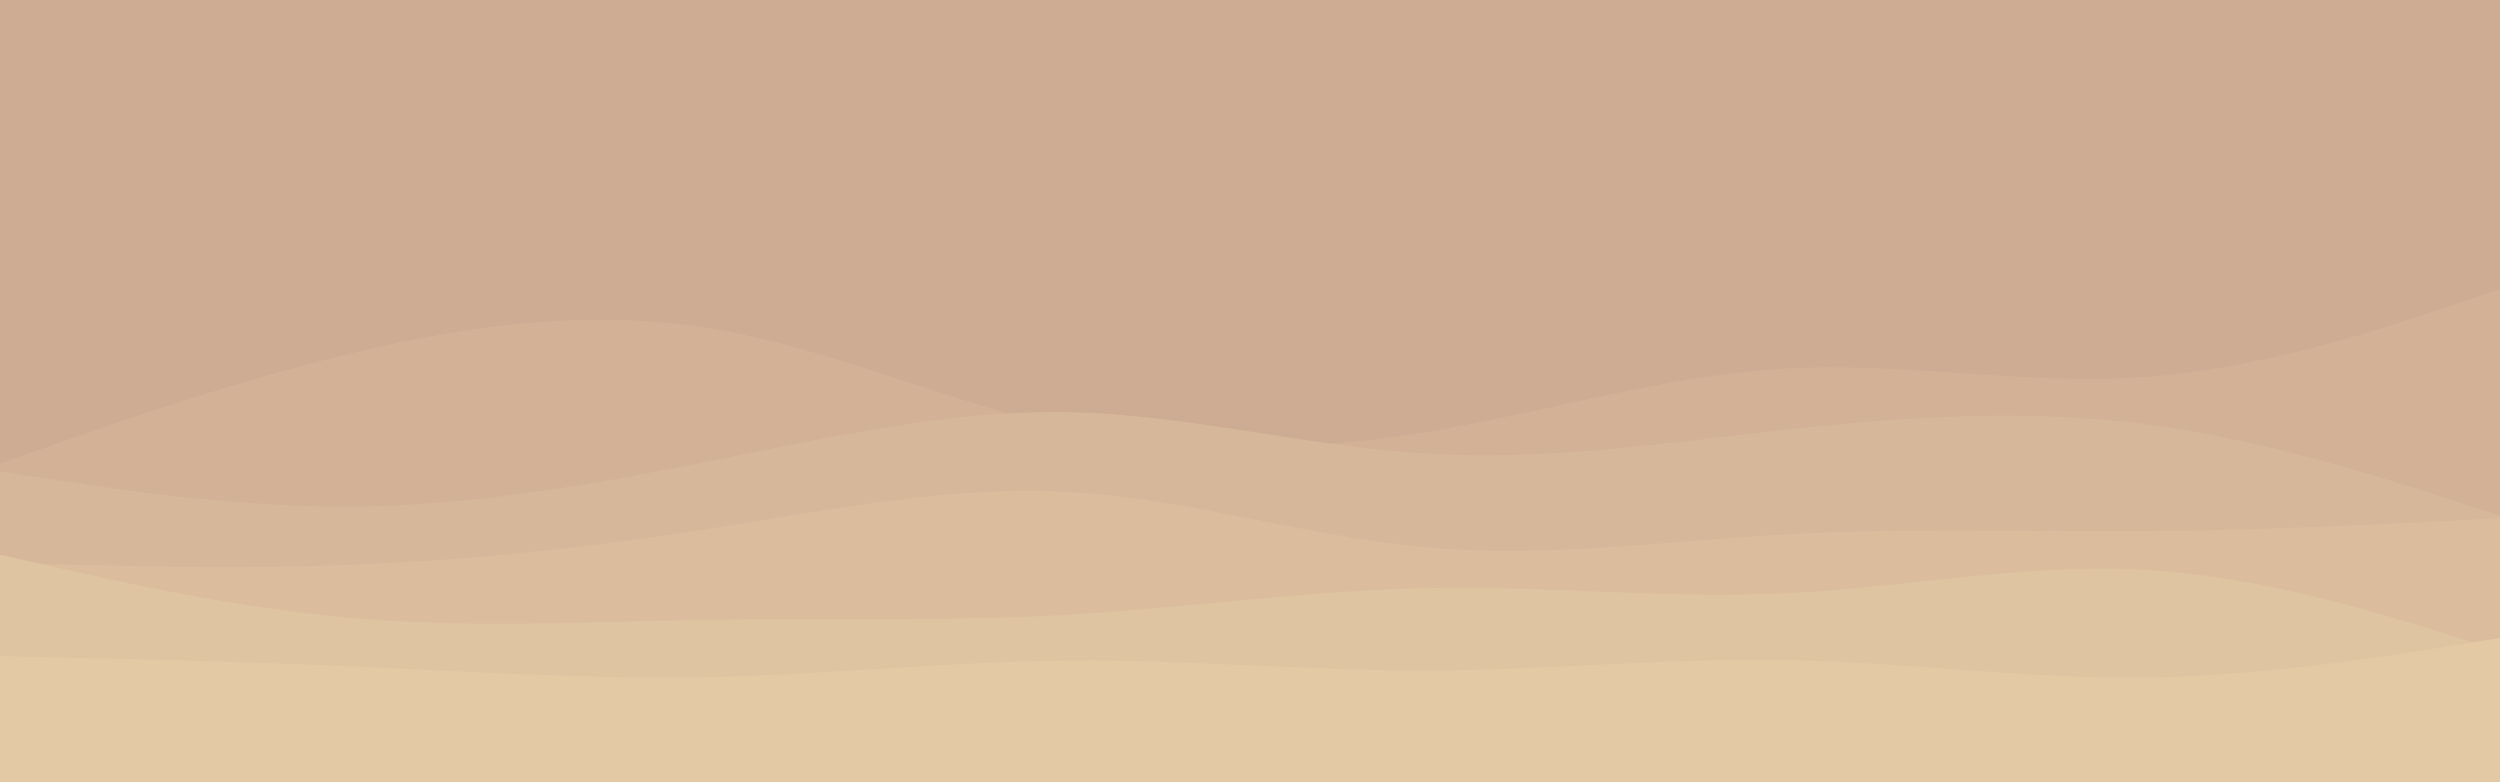
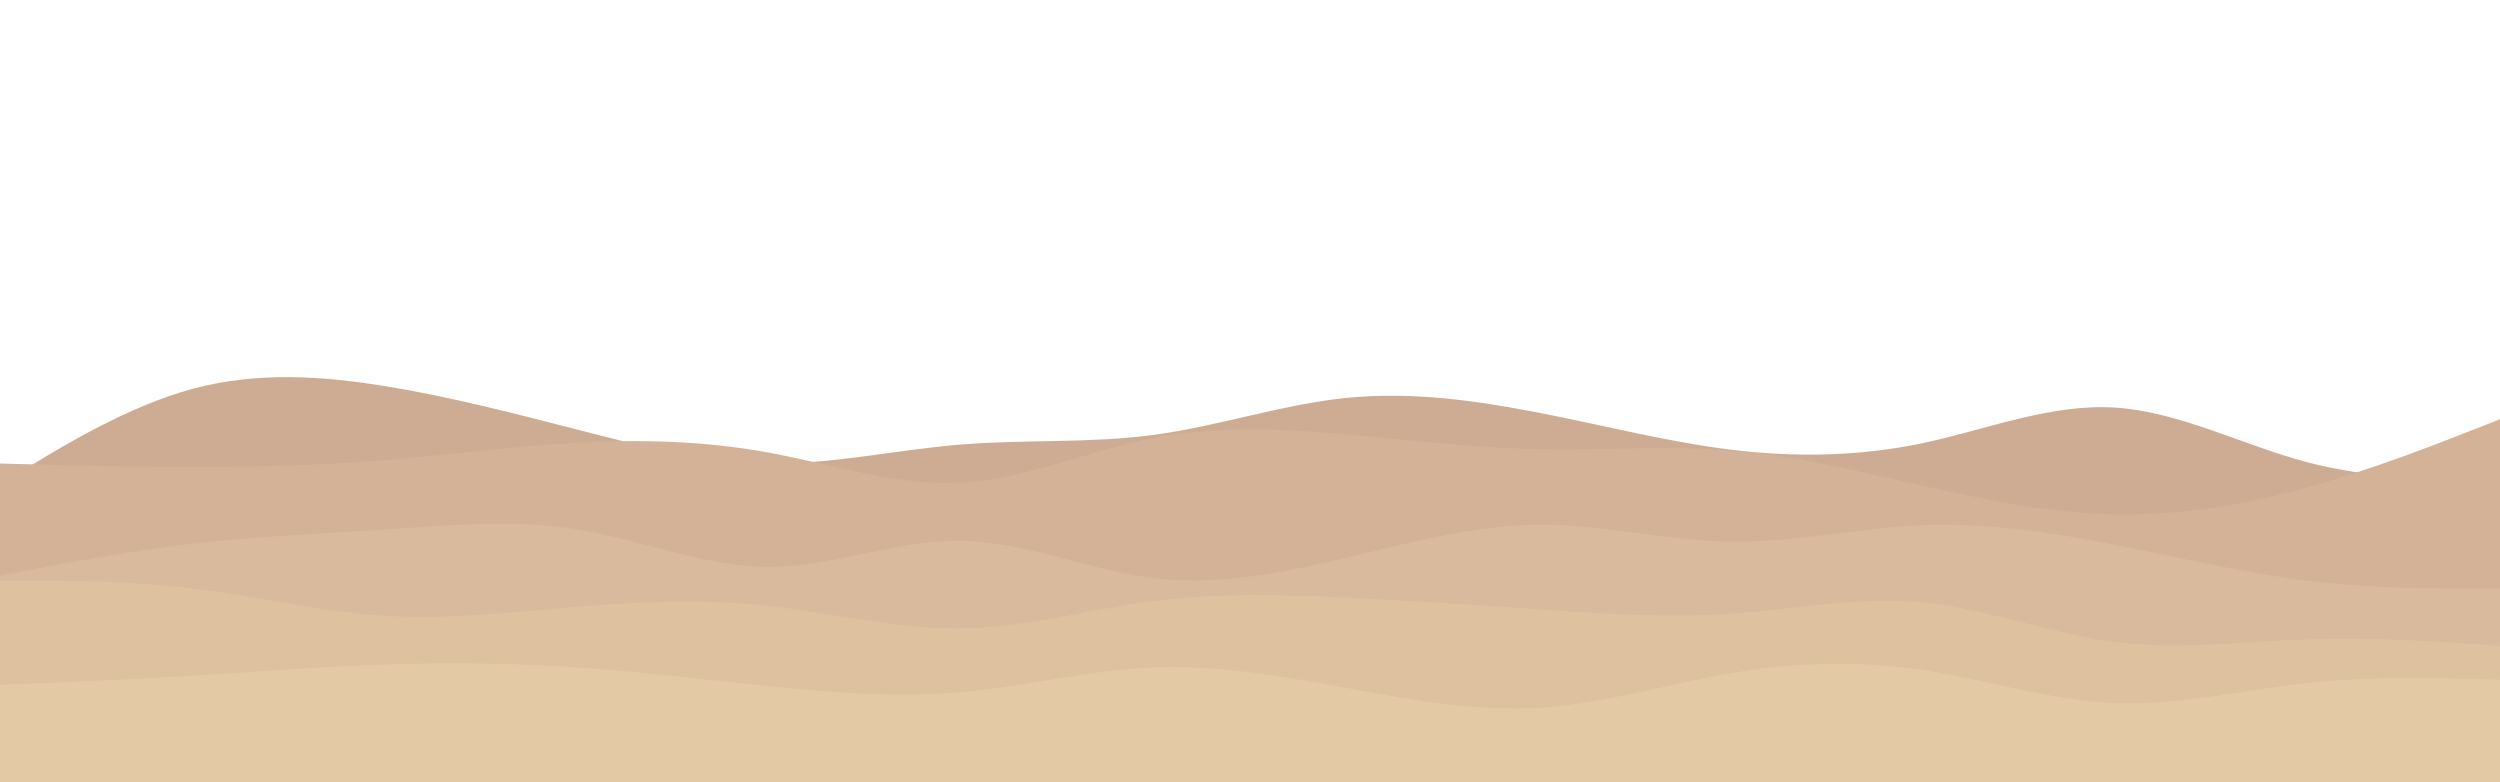
<svg xmlns="http://www.w3.org/2000/svg" id="visual" viewBox="0 0 960 300" width="960" height="300" version="1.1">
-   <rect x="0" y="0" width="960" height="300" fill="#ceab93" />
-   <path d="M0 139L22.8 138.2C45.7 137.3 91.3 135.7 137 125.3C182.7 115 228.3 96 274 89.2C319.7 82.3 365.3 87.7 411.2 97.2C457 106.7 503 120.3 548.8 123.8C594.7 127.3 640.3 120.7 686 123.2C731.7 125.7 777.3 137.3 823 135C868.7 132.7 914.3 116.3 937.2 108.2L960 100L960 301L937.2 301C914.3 301 868.7 301 823 301C777.3 301 731.7 301 686 301C640.3 301 594.7 301 548.8 301C503 301 457 301 411.2 301C365.3 301 319.7 301 274 301C228.3 301 182.7 301 137 301C91.3 301 45.7 301 22.8 301L0 301Z" fill="#ceab93" />
-   <path d="M0 178L22.8 170C45.7 162 91.3 146 137 135.2C182.7 124.3 228.3 118.7 274 126.3C319.7 134 365.3 155 411.2 164.8C457 174.7 503 173.3 548.8 165.7C594.7 158 640.3 144 686 141.5C731.7 139 777.3 148 823 144.8C868.7 141.7 914.3 126.3 937.2 118.7L960 111L960 301L937.2 301C914.3 301 868.7 301 823 301C777.3 301 731.7 301 686 301C640.3 301 594.7 301 548.8 301C503 301 457 301 411.2 301C365.3 301 319.7 301 274 301C228.3 301 182.7 301 137 301C91.3 301 45.7 301 22.8 301L0 301Z" fill="#d3b197" />
-   <path d="M0 181L22.8 184.5C45.7 188 91.3 195 137 194.5C182.7 194 228.3 186 274 176.8C319.7 167.7 365.3 157.3 411.2 158.3C457 159.3 503 171.7 548.8 174.3C594.7 177 640.3 170 686 165C731.7 160 777.3 157 823 162.8C868.7 168.7 914.3 183.3 937.2 190.7L960 198L960 301L937.2 301C914.3 301 868.7 301 823 301C777.3 301 731.7 301 686 301C640.3 301 594.7 301 548.8 301C503 301 457 301 411.2 301C365.3 301 319.7 301 274 301C228.3 301 182.7 301 137 301C91.3 301 45.7 301 22.8 301L0 301Z" fill="#d7b79a" />
-   <path d="M0 216L22.8 216.7C45.7 217.3 91.3 218.7 137 216.8C182.7 215 228.3 210 274 202.8C319.7 195.7 365.3 186.3 411.2 189C457 191.7 503 206.3 548.8 210.3C594.7 214.3 640.3 207.7 686 205.2C731.7 202.7 777.3 204.3 823 204C868.7 203.7 914.3 201.3 937.2 200.2L960 199L960 301L937.2 301C914.3 301 868.7 301 823 301C777.3 301 731.7 301 686 301C640.3 301 594.7 301 548.8 301C503 301 457 301 411.2 301C365.3 301 319.7 301 274 301C228.3 301 182.7 301 137 301C91.3 301 45.7 301 22.8 301L0 301Z" fill="#dbbd9e" />
-   <path d="M0 213L22.8 218.2C45.7 223.3 91.3 233.7 137 237.5C182.7 241.3 228.3 238.7 274 238C319.7 237.3 365.3 238.7 411.2 236C457 233.3 503 226.7 548.8 225.8C594.7 225 640.3 230 686 227.8C731.7 225.7 777.3 216.3 823 218.8C868.7 221.3 914.3 235.7 937.2 242.8L960 250L960 301L937.2 301C914.3 301 868.7 301 823 301C777.3 301 731.7 301 686 301C640.3 301 594.7 301 548.8 301C503 301 457 301 411.2 301C365.3 301 319.7 301 274 301C228.3 301 182.7 301 137 301C91.3 301 45.7 301 22.8 301L0 301Z" fill="#dfc4a1" />
-   <path d="M0 252L22.8 252.5C45.7 253 91.3 254 137 256C182.7 258 228.3 261 274 260C319.7 259 365.3 254 411.2 253.7C457 253.3 503 257.7 548.8 257.5C594.7 257.3 640.3 252.7 686 253.5C731.7 254.3 777.3 260.7 823 260.2C868.7 259.7 914.3 252.3 937.2 248.7L960 245L960 301L937.2 301C914.3 301 868.7 301 823 301C777.3 301 731.7 301 686 301C640.3 301 594.7 301 548.8 301C503 301 457 301 411.2 301C365.3 301 319.7 301 274 301C228.3 301 182.7 301 137 301C91.3 301 45.7 301 22.8 301L0 301Z" fill="#e3caa5" />
+   <path d="M0 186L12.3 178.5C24.7 171 49.3 156 74 149.3C98.7 142.7 123.3 144.3 148 148.3C172.7 152.3 197.3 158.7 221.8 165C246.3 171.3 270.7 177.7 295.2 178C319.7 178.3 344.3 172.7 369 170.7C393.7 168.7 418.3 170.3 443 167C467.7 163.7 492.3 155.3 517 152.8C541.7 150.3 566.3 153.7 591 158.5C615.7 163.3 640.3 169.7 664.8 172.7C689.3 175.7 713.7 175.3 738.2 170.2C762.7 165 787.3 155 812 156.5C836.7 158 861.3 171 886 177.5C910.7 184 935.3 184 947.7 184L960 184L960 301L947.7 301C935.3 301 910.7 301 886 301C861.3 301 836.7 301 812 301C787.3 301 762.7 301 738.2 301C713.7 301 689.3 301 664.8 301C640.3 301 615.7 301 591 301C566.3 301 541.7 301 517 301C492.3 301 467.7 301 443 301C418.3 301 393.7 301 369 301C344.3 301 319.7 301 295.2 301C270.7 301 246.3 301 221.8 301C197.3 301 172.7 301 148 301C123.3 301 98.7 301 74 301C49.3 301 24.7 301 12.3 301L0 301Z" fill="#ceab93" />
+   <path d="M0 178L12.3 178.3C24.7 178.7 49.3 179.3 74 179.3C98.7 179.3 123.3 178.7 148 176.7C172.7 174.7 197.3 171.3 221.8 170C246.3 168.7 270.7 169.3 295.2 173.8C319.7 178.3 344.3 186.7 369 185.3C393.7 184 418.3 173 443 168.2C467.7 163.3 492.3 164.7 517 166.8C541.7 169 566.3 172 591 172.5C615.7 173 640.3 171 664.8 173C689.3 175 713.7 181 738.2 186.5C762.7 192 787.3 197 812 197.5C836.7 198 861.3 194 886 187.2C910.7 180.3 935.3 170.7 947.7 165.8L960 161L960 301L947.7 301C935.3 301 910.7 301 886 301C861.3 301 836.7 301 812 301C787.3 301 762.7 301 738.2 301C713.7 301 689.3 301 664.8 301C640.3 301 615.7 301 591 301C566.3 301 541.7 301 517 301C492.3 301 467.7 301 443 301C418.3 301 393.7 301 369 301C344.3 301 319.7 301 295.2 301C270.7 301 246.3 301 221.8 301C197.3 301 172.7 301 148 301C123.3 301 98.7 301 74 301C49.3 301 24.7 301 12.3 301L0 301Z" fill="#d4b297" />
+   <path d="M0 221L12.3 218.7C24.7 216.3 49.3 211.7 74 208.8C98.7 206 123.3 205 148 203.3C172.7 201.7 197.3 199.3 221.8 203.3C246.3 207.3 270.7 217.7 295.2 217.7C319.7 217.7 344.3 207.3 369 207.7C393.7 208 418.3 219 443 222C467.7 225 492.3 220 517 214.2C541.7 208.3 566.3 201.7 591 201.5C615.7 201.3 640.3 207.7 664.8 208C689.3 208.3 713.7 202.7 738.2 201.7C762.7 200.7 787.3 204.3 812 209.2C836.7 214 861.3 220 886 223C910.7 226 935.3 226 947.7 226L960 226L960 301L947.7 301C935.3 301 910.7 301 886 301C861.3 301 836.7 301 812 301C787.3 301 762.7 301 738.2 301C713.7 301 689.3 301 664.8 301C640.3 301 615.7 301 591 301C566.3 301 541.7 301 517 301C492.3 301 467.7 301 443 301C418.3 301 393.7 301 369 301C344.3 301 319.7 301 295.2 301C270.7 301 246.3 301 221.8 301C197.3 301 172.7 301 148 301C123.3 301 98.7 301 74 301C49.3 301 24.7 301 12.3 301L0 301Z" fill="#d9ba9c" />
+   <path d="M0 223L12.3 223C24.7 223 49.3 223 74 226C98.7 229 123.3 235 148 236.5C172.7 238 197.3 235 221.8 233C246.3 231 270.7 230 295.2 232.7C319.7 235.3 344.3 241.7 369 241.3C393.7 241 418.3 234 443 230.8C467.7 227.7 492.3 228.3 517 229.5C541.7 230.7 566.3 232.3 591 234C615.7 235.7 640.3 237.3 664.8 235.7C689.3 234 713.7 229 738.2 231.3C762.7 233.7 787.3 243.3 812 246.5C836.7 249.7 861.3 246.3 886 245.5C910.7 244.7 935.3 246.3 947.7 247.2L960 248L960 301L947.7 301C935.3 301 910.7 301 886 301C861.3 301 836.7 301 812 301C787.3 301 762.7 301 738.2 301C713.7 301 689.3 301 664.8 301C640.3 301 615.7 301 591 301C566.3 301 541.7 301 517 301C492.3 301 467.7 301 443 301C418.3 301 393.7 301 369 301C344.3 301 319.7 301 295.2 301C270.7 301 246.3 301 221.8 301C197.3 301 172.7 301 148 301C123.3 301 98.7 301 74 301C49.3 301 24.7 301 12.3 301L0 301Z" fill="#dec2a0" />
+   <path d="M0 263L12.3 262.5C24.7 262 49.3 261 74 259.5C98.7 258 123.3 256 148 255.2C172.7 254.3 197.3 254.7 221.8 256.3C246.3 258 270.7 261 295.2 263.5C319.7 266 344.3 268 369 265.8C393.7 263.7 418.3 257.3 443 256.3C467.7 255.3 492.3 259.7 517 264.2C541.7 268.7 566.3 273.3 591 271.8C615.7 270.3 640.3 262.7 664.8 258.5C689.3 254.3 713.7 253.7 738.2 257.3C762.7 261 787.3 269 812 270C836.7 271 861.3 265 886 262.3C910.7 259.7 935.3 260.3 947.7 260.7L960 261L960 301L947.7 301C935.3 301 910.7 301 886 301C861.3 301 836.7 301 812 301C787.3 301 762.7 301 738.2 301C713.7 301 689.3 301 664.8 301C640.3 301 615.7 301 591 301C566.3 301 541.7 301 517 301C492.3 301 467.7 301 443 301C418.3 301 393.7 301 369 301C344.3 301 319.7 301 295.2 301C270.7 301 246.3 301 221.8 301C197.3 301 172.7 301 148 301C123.3 301 98.7 301 74 301C49.3 301 24.7 301 12.3 301L0 301Z" fill="#e3caa5" />
</svg>
